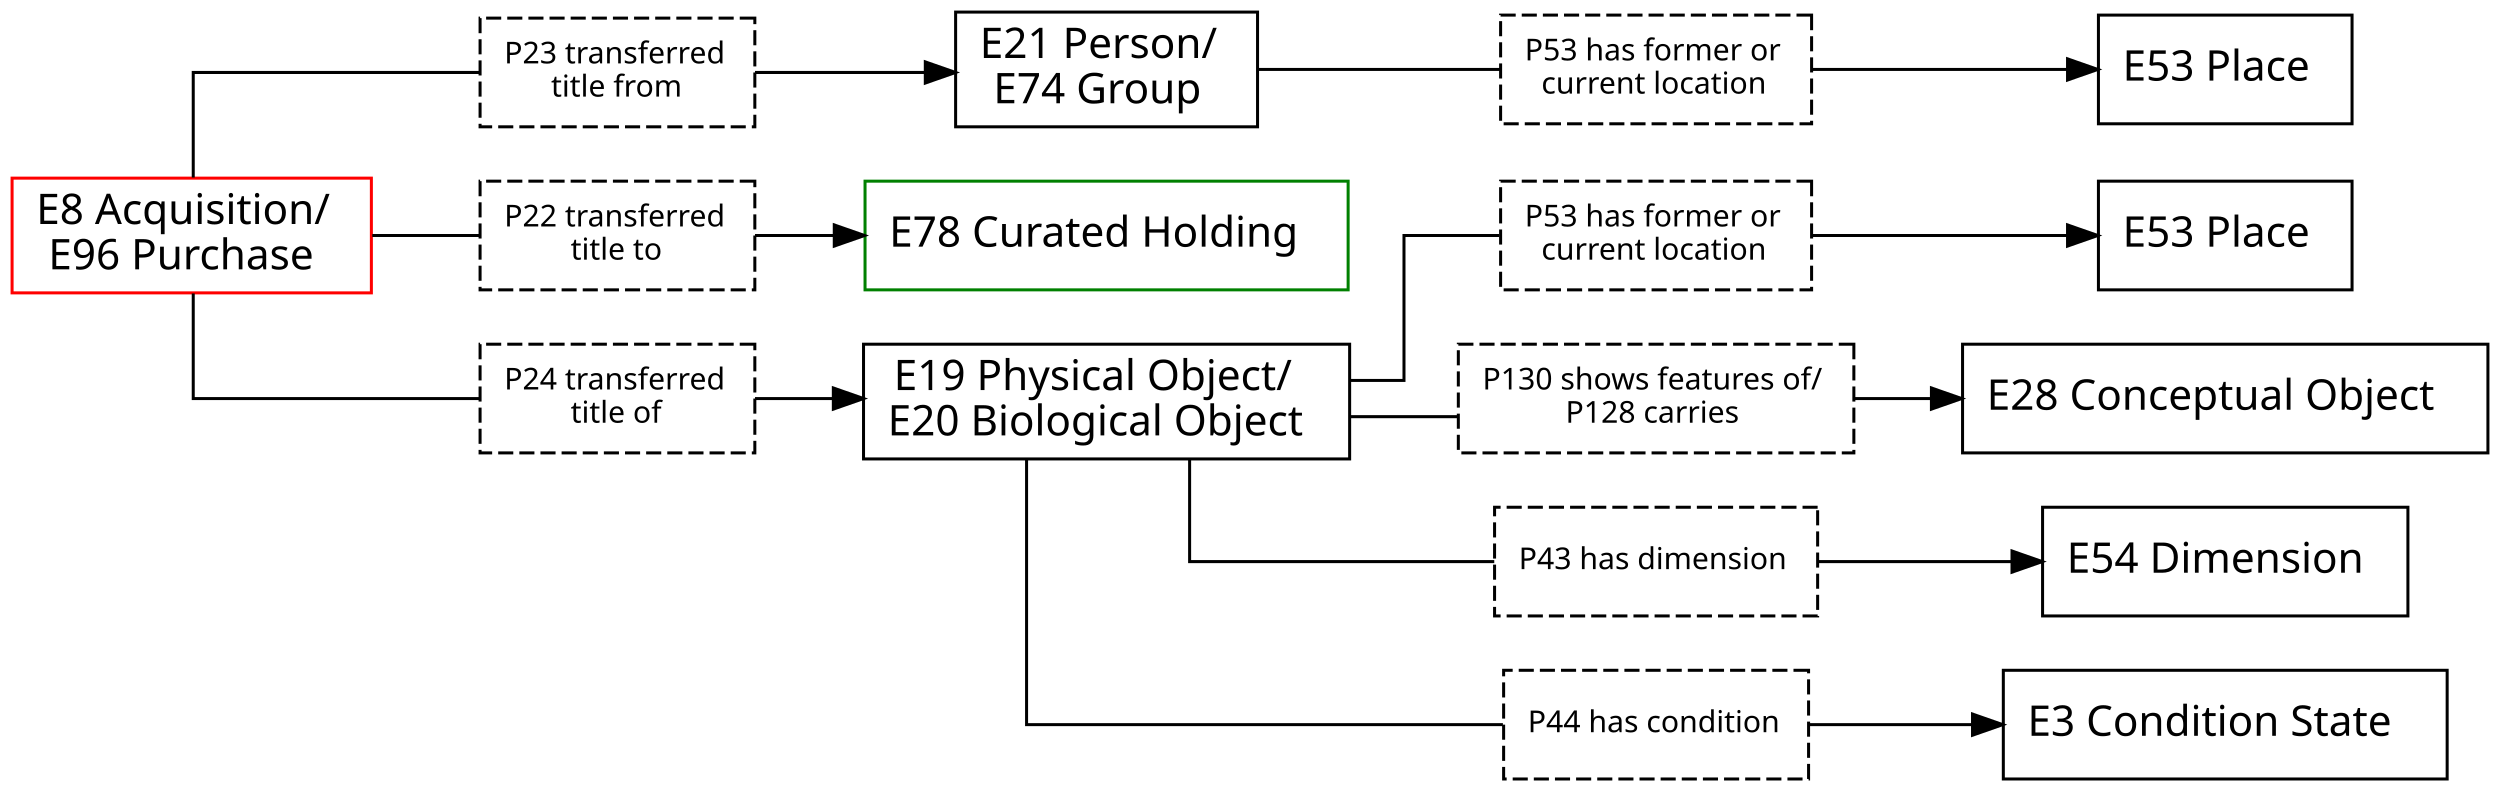
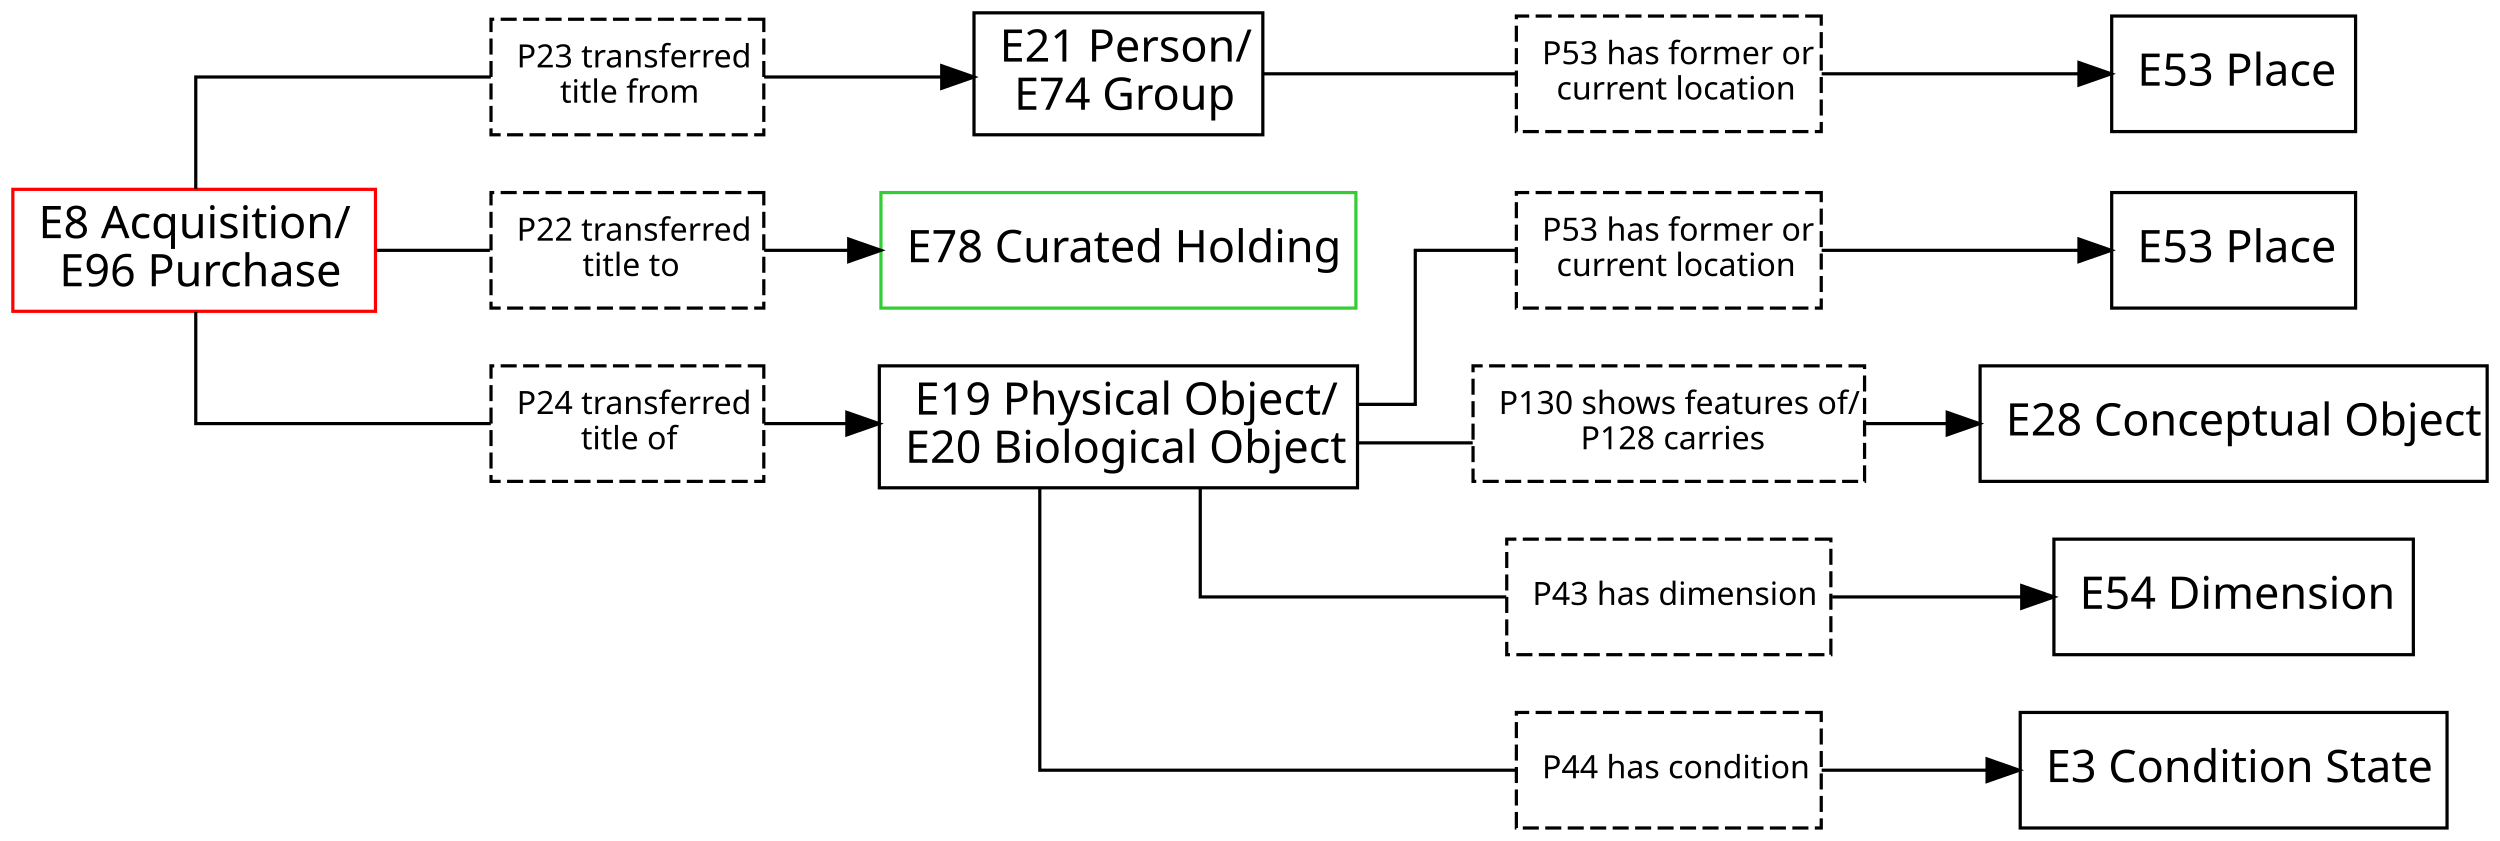
- <svg xmlns="http://www.w3.org/2000/svg" width="828pt" height="262pt" viewBox="0.00 0.00 828.00 262.00">
+ <svg xmlns="http://www.w3.org/2000/svg" width="779pt" height="262pt" viewBox="0.00 0.00 779.00 262.00">
  <g id="graph0" class="graph" transform="scale(1 1) rotate(0) translate(4 258)">
    <g id="node1" class="node">
-       <polygon fill="none" stroke="black" points="443,-144 282,-144 282,-106 443,-106 443,-144" />
-       <text text-anchor="start" x="292" y="-128.8" font-family="sans-serif" font-size="14.00">E19 Physical Object/</text>
-       <text text-anchor="start" x="290" y="-113.8" font-family="sans-serif" font-size="14.00">E20 Biological Object</text>
+       <polygon fill="none" stroke="black" points="419,-144 270,-144 270,-106 419,-106 419,-144" />
+       <text text-anchor="start" x="281" y="-128.8" font-family="Source Serif Pro" font-size="14.00">E19 Physical Object/</text>
+       <text text-anchor="start" x="278" y="-113.8" font-family="Source Serif Pro" font-size="14.00">E20 Biological Object</text>
    </g>
    <g id="node14" class="node">
-       <polygon fill="none" stroke="black" stroke-dasharray="5,2" points="596,-198 493,-198 493,-162 596,-162 596,-198" />
-       <text text-anchor="start" x="501" y="-183" font-family="sans-serif" font-size="10.00">P53 has former or</text>
-       <text text-anchor="start" x="506.5" y="-172" font-family="sans-serif" font-size="10.00">current location</text>
+       <polygon fill="none" stroke="black" stroke-dasharray="5,2" points="563.5,-198 468.5,-198 468.5,-162 563.5,-162 563.5,-198" />
+       <text text-anchor="start" x="476.5" y="-183" font-family="Source Serif Pro" font-size="10.00">P53 has former or</text>
+       <text text-anchor="start" x="481" y="-172" font-family="Source Serif Pro" font-size="10.00">current location</text>
    </g>
    <g id="edge11" class="edge">
-       <path fill="none" stroke="black" d="M443.39,-132C453.84,-132 461,-132 461,-132 461,-132 461,-180 461,-180 461,-180 475.59,-180 492.57,-180" />
+       <path fill="none" stroke="black" d="M419.17,-132C429.68,-132 437,-132 437,-132 437,-132 437,-180 437,-180 437,-180 451.59,-180 468.22,-180" />
    </g>
    <g id="node15" class="node">
-       <polygon fill="none" stroke="black" stroke-dasharray="5,2" points="610,-144 479,-144 479,-108 610,-108 610,-144" />
-       <text text-anchor="start" x="487" y="-129" font-family="sans-serif" font-size="10.00">P130 shows features of/</text>
-       <text text-anchor="start" x="514.5" y="-118" font-family="sans-serif" font-size="10.00">P128 carries</text>
+       <polygon fill="none" stroke="black" stroke-dasharray="5,2" points="577,-144 455,-144 455,-108 577,-108 577,-144" />
+       <text text-anchor="start" x="463" y="-129" font-family="Source Serif Pro" font-size="10.00">P130 shows features of/</text>
+       <text text-anchor="start" x="488.5" y="-118" font-family="Source Serif Pro" font-size="10.00">P128 carries</text>
    </g>
    <g id="edge9" class="edge">
-       <path fill="none" stroke="black" d="M443.12,-120C455.1,-120 467.33,-120 478.95,-120" />
+       <path fill="none" stroke="black" d="M419.22,-120C431.14,-120 443.34,-120 454.89,-120" />
    </g>
    <g id="node16" class="node">
-       <polygon fill="none" stroke="black" stroke-dasharray="5,2" points="598,-90 491,-90 491,-54 598,-54 598,-90" />
-       <text text-anchor="start" x="499" y="-69.5" font-family="sans-serif" font-size="10.00">P43 has dimension</text>
+       <polygon fill="none" stroke="black" stroke-dasharray="5,2" points="566.5,-90 465.5,-90 465.5,-54 566.5,-54 566.5,-90" />
+       <text text-anchor="start" x="473.5" y="-69.5" font-family="Source Serif Pro" font-size="10.00">P43 has dimension</text>
    </g>
    <g id="edge13" class="edge">
-       <path fill="none" stroke="black" d="M390,-105.87C390,-90.68 390,-72 390,-72 390,-72 446.27,-72 490.9,-72" />
+       <path fill="none" stroke="black" d="M370,-105.87C370,-90.68 370,-72 370,-72 370,-72 423.18,-72 465.35,-72" />
    </g>
    <g id="node17" class="node">
-       <polygon fill="none" stroke="black" stroke-dasharray="5,2" points="595,-36 494,-36 494,0 595,0 595,-36" />
-       <text text-anchor="start" x="502" y="-15.5" font-family="sans-serif" font-size="10.00">P44 has condition</text>
+       <polygon fill="none" stroke="black" stroke-dasharray="5,2" points="563.5,-36 468.5,-36 468.5,0 563.5,0 563.5,-36" />
+       <text text-anchor="start" x="476.5" y="-15.5" font-family="Source Serif Pro" font-size="10.00">P44 has condition</text>
    </g>
    <g id="edge15" class="edge">
-       <path fill="none" stroke="black" d="M336,-105.87C336,-75.09 336,-18 336,-18 336,-18 432.05,-18 493.76,-18" />
+       <path fill="none" stroke="black" d="M320,-105.87C320,-75.09 320,-18 320,-18 320,-18 410.29,-18 468.3,-18" />
    </g>
    <g id="node2" class="node">
-       <polygon fill="none" stroke="black" points="412.5,-254 312.5,-254 312.5,-216 412.5,-216 412.5,-254" />
-       <text text-anchor="start" x="320.5" y="-238.8" font-family="sans-serif" font-size="14.00">E21 Person/</text>
-       <text text-anchor="start" x="325" y="-223.8" font-family="sans-serif" font-size="14.00">E74 Group</text>
+       <polygon fill="none" stroke="black" points="389.5,-254 299.5,-254 299.5,-216 389.5,-216 389.5,-254" />
+       <text text-anchor="start" x="307.5" y="-238.8" font-family="Source Serif Pro" font-size="14.00">E21 Person/</text>
+       <text text-anchor="start" x="312" y="-223.8" font-family="Source Serif Pro" font-size="14.00">E74 Group</text>
    </g>
    <g id="node12" class="node">
-       <polygon fill="none" stroke="black" stroke-dasharray="5,2" points="596,-253 493,-253 493,-217 596,-217 596,-253" />
-       <text text-anchor="start" x="501" y="-238" font-family="sans-serif" font-size="10.00">P53 has former or</text>
-       <text text-anchor="start" x="506.5" y="-227" font-family="sans-serif" font-size="10.00">current location</text>
+       <polygon fill="none" stroke="black" stroke-dasharray="5,2" points="563.5,-253 468.5,-253 468.5,-217 563.5,-217 563.5,-253" />
+       <text text-anchor="start" x="476.5" y="-238" font-family="Source Serif Pro" font-size="10.00">P53 has former or</text>
+       <text text-anchor="start" x="481" y="-227" font-family="Source Serif Pro" font-size="10.00">current location</text>
    </g>
    <g id="edge7" class="edge">
-       <path fill="none" stroke="black" d="M412.71,-235C437.65,-235 467.74,-235 492.87,-235" />
+       <path fill="none" stroke="black" d="M389.56,-235C413.77,-235 443.63,-235 468.24,-235" />
    </g>
    <g id="node3" class="node">
-       <polygon fill="none" stroke="red" points="119,-199 0,-199 0,-161 119,-161 119,-199" />
-       <text text-anchor="start" x="8" y="-183.8" font-family="sans-serif" font-size="14.00">E8 Acquisition/</text>
-       <text text-anchor="start" x="12" y="-168.8" font-family="sans-serif" font-size="14.00">E96 Purchase</text>
+       <polygon fill="none" stroke="red" points="113,-199 0,-199 0,-161 113,-161 113,-199" />
+       <text text-anchor="start" x="8" y="-183.8" font-family="Source Serif Pro" font-size="14.00">E8 Acquisition/</text>
+       <text text-anchor="start" x="14.5" y="-168.8" font-family="Source Serif Pro" font-size="14.00">E96 Purchase</text>
    </g>
    <g id="node10" class="node">
-       <polygon fill="none" stroke="black" stroke-dasharray="5,2" points="246,-252 155,-252 155,-216 246,-216 246,-252" />
-       <text text-anchor="start" x="163" y="-237" font-family="sans-serif" font-size="10.00">P23 transferred</text>
-       <text text-anchor="start" x="178.5" y="-226" font-family="sans-serif" font-size="10.00">title from</text>
+       <polygon fill="none" stroke="black" stroke-dasharray="5,2" points="234,-252 149,-252 149,-216 234,-216 234,-252" />
+       <text text-anchor="start" x="157" y="-237" font-family="Source Serif Pro" font-size="10.00">P23 transferred</text>
+       <text text-anchor="start" x="170.5" y="-226" font-family="Source Serif Pro" font-size="10.00">title from</text>
    </g>
    <g id="edge1" class="edge">
-       <path fill="none" stroke="black" d="M60,-199.19C60,-214.71 60,-234 60,-234 60,-234 113.86,-234 154.88,-234" />
+       <path fill="none" stroke="black" d="M57,-199.19C57,-214.71 57,-234 57,-234 57,-234 109.54,-234 148.94,-234" />
    </g>
    <g id="node11" class="node">
-       <polygon fill="none" stroke="black" stroke-dasharray="5,2" points="246,-198 155,-198 155,-162 246,-162 246,-198" />
-       <text text-anchor="start" x="163" y="-183" font-family="sans-serif" font-size="10.00">P22 transferred</text>
-       <text text-anchor="start" x="185" y="-172" font-family="sans-serif" font-size="10.00">title to</text>
+       <polygon fill="none" stroke="black" stroke-dasharray="5,2" points="234,-198 149,-198 149,-162 234,-162 234,-198" />
+       <text text-anchor="start" x="157" y="-183" font-family="Source Serif Pro" font-size="10.00">P22 transferred</text>
+       <text text-anchor="start" x="177.5" y="-172" font-family="Source Serif Pro" font-size="10.00">title to</text>
    </g>
    <g id="edge5" class="edge">
-       <path fill="none" stroke="black" d="M119.3,-180C131.16,-180 143.43,-180 154.73,-180" />
+       <path fill="none" stroke="black" d="M113.36,-180C125.18,-180 137.44,-180 148.65,-180" />
    </g>
    <g id="node13" class="node">
-       <polygon fill="none" stroke="black" stroke-dasharray="5,2" points="246,-144 155,-144 155,-108 246,-108 246,-144" />
-       <text text-anchor="start" x="163" y="-129" font-family="sans-serif" font-size="10.00">P24 transferred</text>
-       <text text-anchor="start" x="185" y="-118" font-family="sans-serif" font-size="10.00">title of</text>
+       <polygon fill="none" stroke="black" stroke-dasharray="5,2" points="234,-144 149,-144 149,-108 234,-108 234,-144" />
+       <text text-anchor="start" x="157" y="-129" font-family="Source Serif Pro" font-size="10.00">P24 transferred</text>
+       <text text-anchor="start" x="177" y="-118" font-family="Source Serif Pro" font-size="10.00">title of</text>
    </g>
    <g id="edge3" class="edge">
-       <path fill="none" stroke="black" d="M60,-160.81C60,-145.29 60,-126 60,-126 60,-126 113.86,-126 154.88,-126" />
+       <path fill="none" stroke="black" d="M57,-160.81C57,-145.29 57,-126 57,-126 57,-126 109.54,-126 148.94,-126" />
    </g>
    <g id="node4" class="node">
-       <polygon fill="none" stroke="green" points="442.5,-198 282.5,-198 282.5,-162 442.5,-162 442.5,-198" />
-       <text text-anchor="start" x="290.5" y="-176.3" font-family="sans-serif" font-size="14.00">E78 Curated Holding</text>
+       <polygon fill="none" stroke="limegreen" points="418.5,-198 270.5,-198 270.5,-162 418.5,-162 418.5,-198" />
+       <text text-anchor="start" x="278.5" y="-176.3" font-family="Source Serif Pro" font-size="14.00">E78 Curated Holding</text>
    </g>
    <g id="node5" class="node">
-       <polygon fill="none" stroke="black" points="775,-253 691,-253 691,-217 775,-217 775,-253" />
-       <text text-anchor="start" x="699" y="-231.3" font-family="sans-serif" font-size="14.00">E53 Place</text>
+       <polygon fill="none" stroke="black" points="730,-253 654,-253 654,-217 730,-217 730,-253" />
+       <text text-anchor="start" x="662" y="-231.3" font-family="Source Serif Pro" font-size="14.00">E53 Place</text>
    </g>
    <g id="node6" class="node">
-       <polygon fill="none" stroke="black" points="806.5,-36 659.5,-36 659.5,0 806.5,0 806.5,-36" />
-       <text text-anchor="start" x="667.5" y="-14.3" font-family="sans-serif" font-size="14.00">E3 Condition State</text>
+       <polygon fill="none" stroke="black" points="758.5,-36 625.5,-36 625.5,0 758.5,0 758.5,-36" />
+       <text text-anchor="start" x="633.5" y="-14.3" font-family="Source Serif Pro" font-size="14.00">E3 Condition State</text>
    </g>
    <g id="node7" class="node">
-       <polygon fill="none" stroke="black" points="775,-198 691,-198 691,-162 775,-162 775,-198" />
-       <text text-anchor="start" x="699" y="-176.3" font-family="sans-serif" font-size="14.00">E53 Place</text>
+       <polygon fill="none" stroke="black" points="730,-198 654,-198 654,-162 730,-162 730,-198" />
+       <text text-anchor="start" x="662" y="-176.3" font-family="Source Serif Pro" font-size="14.00">E53 Place</text>
    </g>
    <g id="node8" class="node">
-       <polygon fill="none" stroke="black" points="820,-144 646,-144 646,-108 820,-108 820,-144" />
-       <text text-anchor="start" x="654" y="-122.3" font-family="sans-serif" font-size="14.00">E28 Conceptual Object</text>
+       <polygon fill="none" stroke="black" points="771,-144 613,-144 613,-108 771,-108 771,-144" />
+       <text text-anchor="start" x="621" y="-122.3" font-family="Source Serif Pro" font-size="14.00">E28 Conceptual Object</text>
    </g>
    <g id="node9" class="node">
-       <polygon fill="none" stroke="black" points="793.5,-90 672.5,-90 672.5,-54 793.5,-54 793.5,-90" />
-       <text text-anchor="start" x="680.5" y="-68.3" font-family="sans-serif" font-size="14.00">E54 Dimension</text>
+       <polygon fill="none" stroke="black" points="748,-90 636,-90 636,-54 748,-54 748,-90" />
+       <text text-anchor="start" x="644" y="-68.3" font-family="Source Serif Pro" font-size="14.00">E54 Dimension</text>
    </g>
    <g id="edge2" class="edge">
-       <path fill="none" stroke="black" d="M246.06,-234C246.06,-234 302.46,-234 302.46,-234" />
-       <polygon fill="black" stroke="black" points="302.46,-237.5 312.46,-234 302.46,-230.5 302.46,-237.5" />
+       <path fill="none" stroke="black" d="M234.12,-234C234.12,-234 289.44,-234 289.44,-234" />
+       <polygon fill="black" stroke="black" points="289.44,-237.5 299.44,-234 289.44,-230.5 289.44,-237.5" />
    </g>
    <g id="edge6" class="edge">
-       <path fill="none" stroke="black" d="M246.06,-180C246.06,-180 272.31,-180 272.31,-180" />
-       <polygon fill="black" stroke="black" points="272.31,-183.5 282.31,-180 272.31,-176.5 272.31,-183.5" />
+       <path fill="none" stroke="black" d="M234.12,-180C234.12,-180 260.46,-180 260.46,-180" />
+       <polygon fill="black" stroke="black" points="260.46,-183.5 270.46,-180 260.46,-176.5 260.46,-183.5" />
    </g>
    <g id="edge8" class="edge">
-       <path fill="none" stroke="black" d="M596.01,-235C596.01,-235 680.77,-235 680.77,-235" />
-       <polygon fill="black" stroke="black" points="680.77,-238.5 690.77,-235 680.77,-231.5 680.77,-238.5" />
+       <path fill="none" stroke="black" d="M563.63,-235C563.63,-235 643.8,-235 643.8,-235" />
+       <polygon fill="black" stroke="black" points="643.8,-238.5 653.8,-235 643.8,-231.5 643.8,-238.5" />
    </g>
    <g id="edge4" class="edge">
-       <path fill="none" stroke="black" d="M246.06,-126C246.06,-126 272,-126 272,-126" />
-       <polygon fill="black" stroke="black" points="272,-129.5 282,-126 272,-122.5 272,-129.5" />
+       <path fill="none" stroke="black" d="M234.12,-126C234.12,-126 259.88,-126 259.88,-126" />
+       <polygon fill="black" stroke="black" points="259.88,-129.5 269.88,-126 259.88,-122.5 259.88,-129.5" />
    </g>
    <g id="edge12" class="edge">
-       <path fill="none" stroke="black" d="M596.01,-180C596.01,-180 680.77,-180 680.77,-180" />
-       <polygon fill="black" stroke="black" points="680.77,-183.5 690.77,-180 680.77,-176.5 680.77,-183.5" />
+       <path fill="none" stroke="black" d="M563.63,-180C563.63,-180 643.8,-180 643.8,-180" />
+       <polygon fill="black" stroke="black" points="643.8,-183.5 653.8,-180 643.8,-176.5 643.8,-183.5" />
    </g>
    <g id="edge10" class="edge">
-       <path fill="none" stroke="black" d="M610.16,-126C610.16,-126 635.69,-126 635.69,-126" />
-       <polygon fill="black" stroke="black" points="635.69,-129.5 645.69,-126 635.69,-122.5 635.69,-129.5" />
+       <path fill="none" stroke="black" d="M577.06,-126C577.06,-126 602.76,-126 602.76,-126" />
+       <polygon fill="black" stroke="black" points="602.76,-129.5 612.76,-126 602.76,-122.5 602.76,-129.5" />
    </g>
    <g id="edge14" class="edge">
-       <path fill="none" stroke="black" d="M598.01,-72C598.01,-72 662.38,-72 662.38,-72" />
-       <polygon fill="black" stroke="black" points="662.38,-75.5 672.38,-72 662.38,-68.5 662.38,-75.5" />
+       <path fill="none" stroke="black" d="M566.91,-72C566.91,-72 625.97,-72 625.97,-72" />
+       <polygon fill="black" stroke="black" points="625.97,-75.5 635.97,-72 625.97,-68.5 625.97,-75.5" />
    </g>
    <g id="edge16" class="edge">
-       <path fill="none" stroke="black" d="M595.01,-18C595.01,-18 649.3,-18 649.3,-18" />
-       <polygon fill="black" stroke="black" points="649.3,-21.5 659.3,-18 649.3,-14.5 649.3,-21.5" />
+       <path fill="none" stroke="black" d="M563.63,-18C563.63,-18 615.17,-18 615.17,-18" />
+       <polygon fill="black" stroke="black" points="615.17,-21.5 625.17,-18 615.17,-14.5 615.17,-21.5" />
    </g>
  </g>
</svg>
